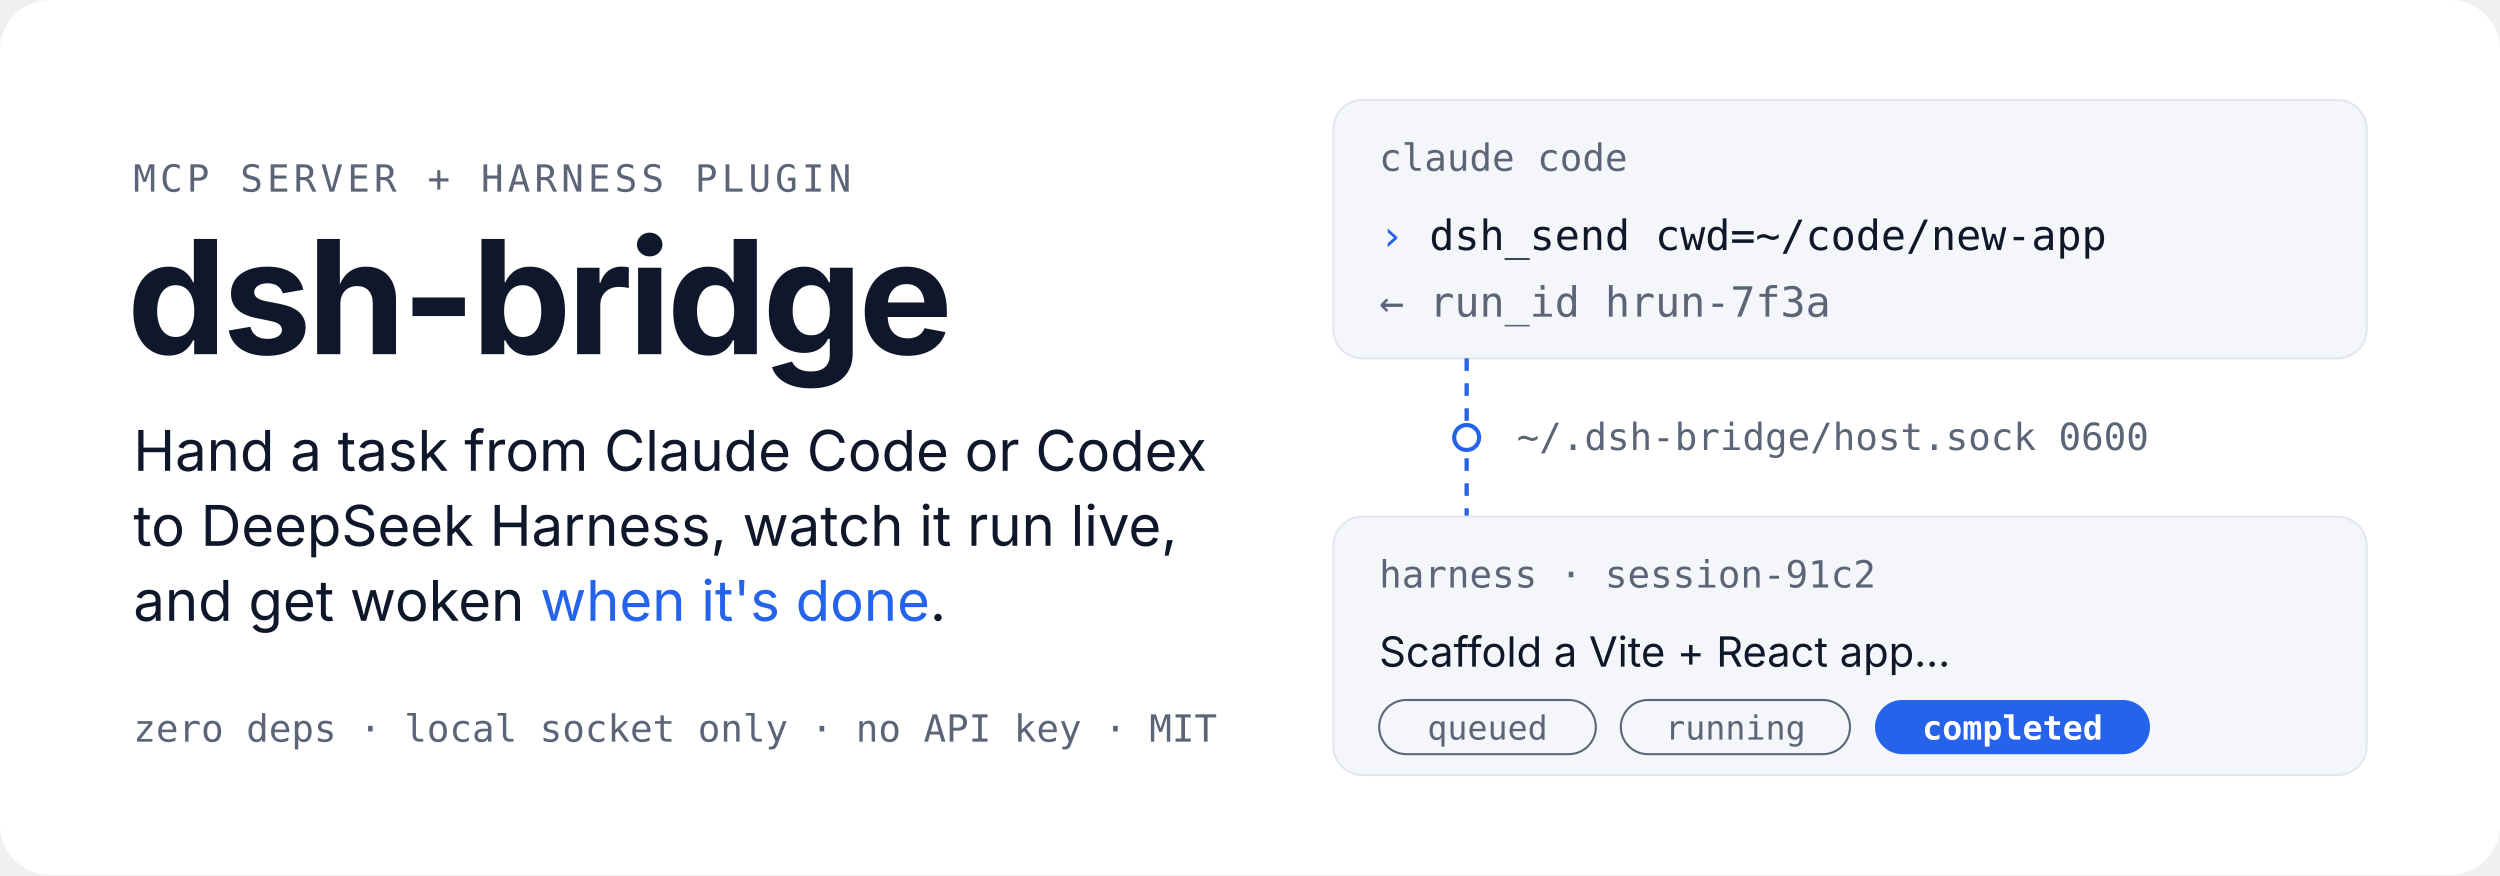
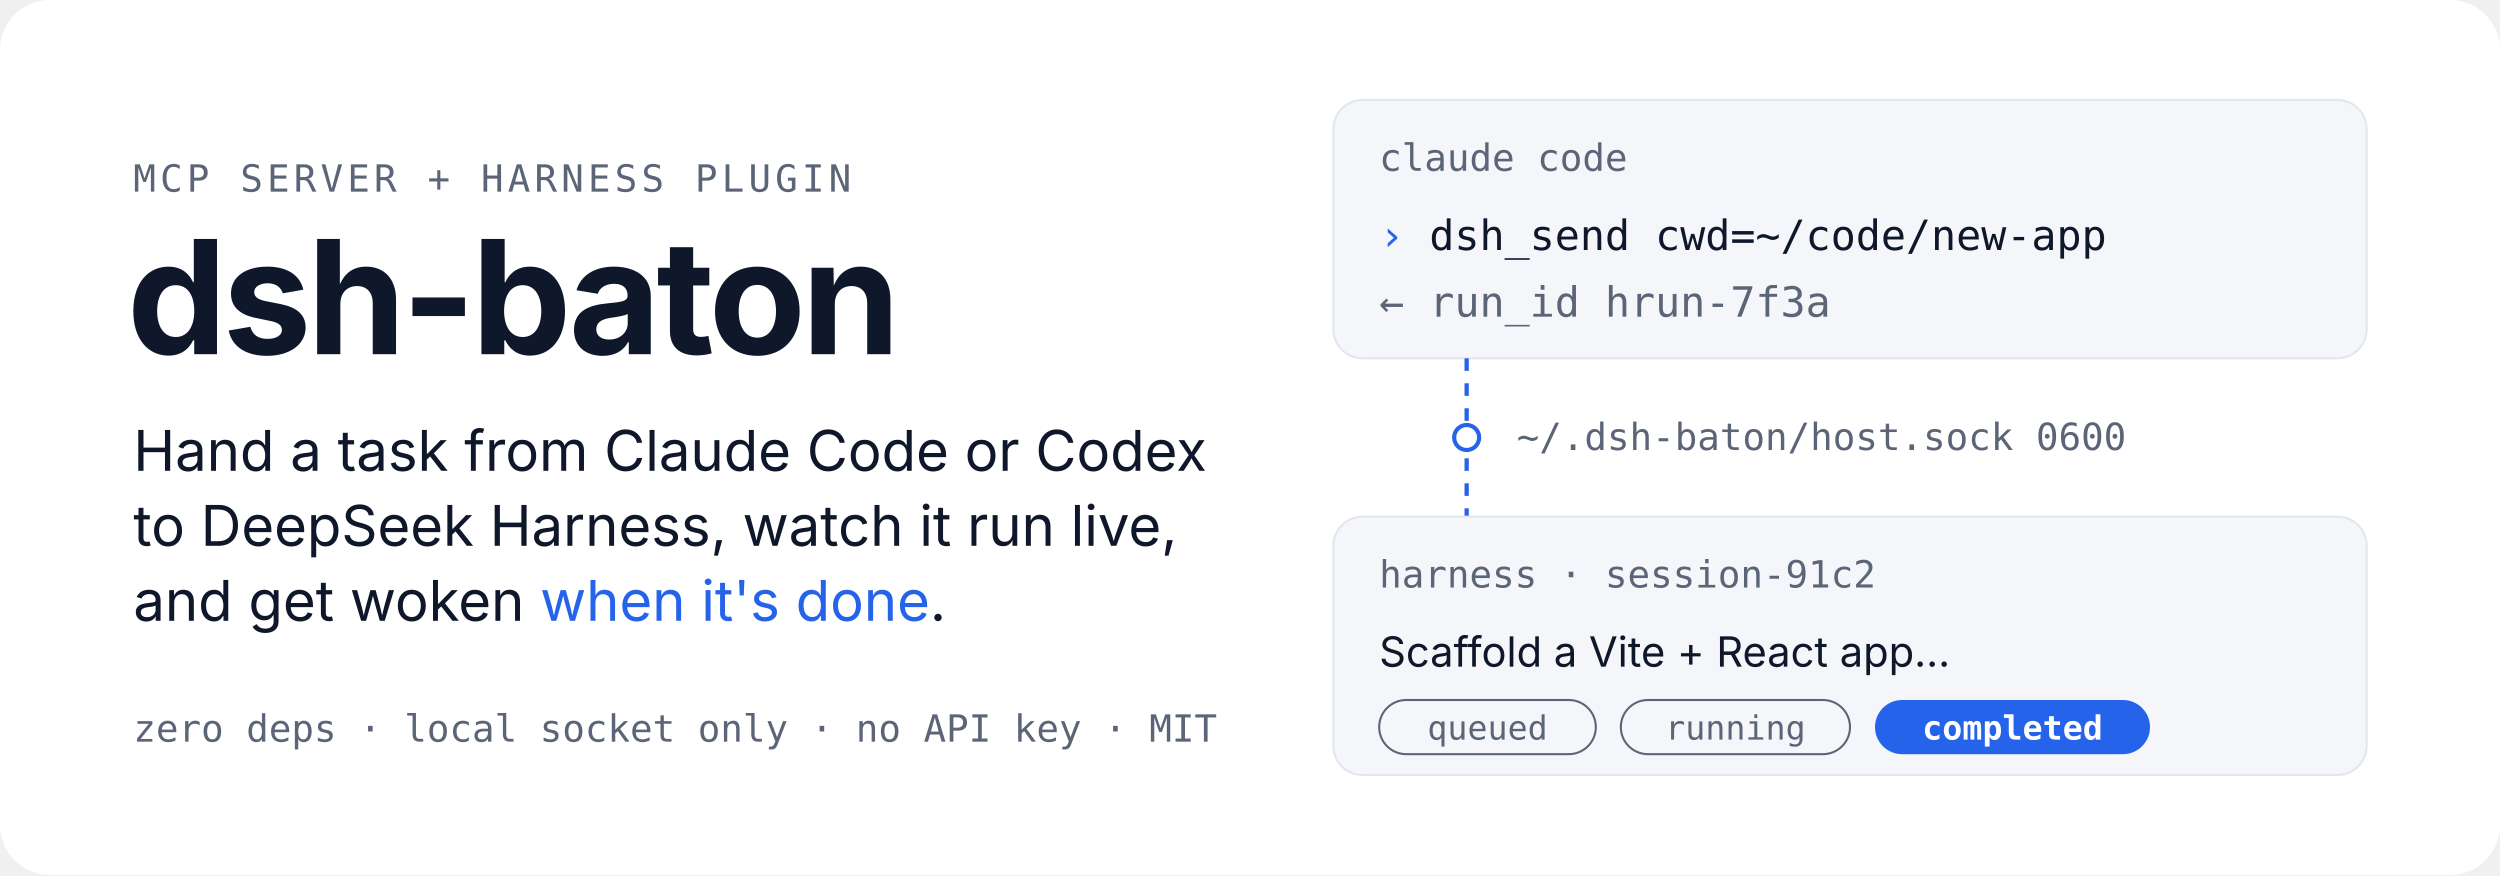
<svg xmlns="http://www.w3.org/2000/svg" width="1200" height="420" viewBox="0 0 1200 420" role="img" aria-labelledby="title desc">
  <rect width="1200" height="420" rx="24" fill="#FFFFFF" />
  <g id="title-block" transform="translate(64 0)">
    <text x="0" y="92" font-family="ui-monospace, SFMono-Regular, Menlo, Consolas, monospace" font-size="18" fill="#5B6577" letter-spacing="2">MCP SERVER  +  HARNESS PLUGIN</text>
-     <text x="-3" y="170" font-family="-apple-system, BlinkMacSystemFont, &quot;Segoe UI&quot;, &quot;PingFang SC&quot;, &quot;Microsoft YaHei&quot;, sans-serif" font-size="76" fill="#0F172A" font-weight="700" letter-spacing="-2">dsh-bridge</text>
+     <text x="-3" y="170" font-family="-apple-system, BlinkMacSystemFont, &quot;Segoe UI&quot;, &quot;PingFang SC&quot;, &quot;Microsoft YaHei&quot;, sans-serif" font-size="76" fill="#0F172A" font-weight="700" letter-spacing="-2">dsh-baton</text>
    <text x="0" y="226" font-family="-apple-system, BlinkMacSystemFont, &quot;Segoe UI&quot;, &quot;PingFang SC&quot;, &quot;Microsoft YaHei&quot;, sans-serif" font-size="27" fill="#0F172A">Hand a task from Claude Code or Codex</text>
    <text x="0" y="262" font-family="-apple-system, BlinkMacSystemFont, &quot;Segoe UI&quot;, &quot;PingFang SC&quot;, &quot;Microsoft YaHei&quot;, sans-serif" font-size="27" fill="#0F172A">to DeepSeek Harness, watch it run live,</text>
    <text x="0" y="298" font-family="-apple-system, BlinkMacSystemFont, &quot;Segoe UI&quot;, &quot;PingFang SC&quot;, &quot;Microsoft YaHei&quot;, sans-serif" font-size="27" fill="#0F172A">and get woken <tspan fill="#2563EB">when it's done</tspan>.</text>
    <text x="0" y="356" font-family="ui-monospace, SFMono-Regular, Menlo, Consolas, monospace" font-size="18" fill="#5B6577">zero deps · local socket only · no API key · MIT</text>
  </g>
  <g id="proof" transform="translate(640 48)">
    <rect x="0" y="0" width="496" height="124" rx="14" fill="#F4F6FA" stroke="#E2E7EF" stroke-width="1" />
    <text x="22" y="34" font-family="ui-monospace, SFMono-Regular, Menlo, Consolas, monospace" font-size="18" fill="#5B6577">claude code</text>
    <text x="22" y="72" font-family="ui-monospace, SFMono-Regular, Menlo, Consolas, monospace" font-size="20" fill="#0F172A">
      <tspan fill="#2563EB">›</tspan> dsh_send cwd=~/code/new-app</text>
    <text x="22" y="104" font-family="ui-monospace, SFMono-Regular, Menlo, Consolas, monospace" font-size="20" fill="#5B6577" opacity="1.000">← run_id hrun-7f3a</text>
    <line x1="64" y1="124" x2="64" y2="200" stroke="#C9D2DF" stroke-width="2" stroke-dasharray="6 6" />
    <line x1="64" y1="124" x2="64" y2="200.0" stroke="#2563EB" stroke-width="2" stroke-dasharray="6 6" opacity="1.000" />
    <circle cx="64" cy="162" r="6" fill="#FFFFFF" stroke="#2563EB" stroke-width="2" />
-     <text x="88" y="168" font-family="ui-monospace, SFMono-Regular, Menlo, Consolas, monospace" font-size="18" fill="#5B6577">~/.dsh-bridge/host.sock  0600</text>
+     <text x="88" y="168" font-family="ui-monospace, SFMono-Regular, Menlo, Consolas, monospace" font-size="18" fill="#5B6577">~/.dsh-baton/host.sock  0600</text>
    <rect x="0" y="200" width="496" height="124" rx="14" fill="#F4F6FA" stroke="#E2E7EF" stroke-width="1" />
    <text x="22" y="234" font-family="ui-monospace, SFMono-Regular, Menlo, Consolas, monospace" font-size="18" fill="#5B6577">harness · session-91c2</text>
    <text x="22" y="272" font-family="-apple-system, BlinkMacSystemFont, &quot;Segoe UI&quot;, &quot;PingFang SC&quot;, &quot;Microsoft YaHei&quot;, sans-serif" font-size="20" fill="#0F172A" opacity="1.000">Scaffold a Vite + React app…</text>
    <g transform="translate(22 288)">
      <rect x="0" y="0" width="104" height="26" rx="13" fill="none" stroke="#5B6577" stroke-width="1" />
      <text x="52.0" y="19" font-family="ui-monospace, SFMono-Regular, Menlo, Consolas, monospace" font-size="16" fill="#5B6577" text-anchor="middle">queued</text>
      <rect x="116" y="0" width="110" height="26" rx="13" fill="none" stroke="#5B6577" stroke-width="1" />
      <text x="171.0" y="19" font-family="ui-monospace, SFMono-Regular, Menlo, Consolas, monospace" font-size="16" fill="#5B6577" text-anchor="middle">running</text>
      <rect x="238" y="0" width="132" height="26" rx="13" fill="#2563EB" />
      <text x="304.0" y="19" font-family="ui-monospace, SFMono-Regular, Menlo, Consolas, monospace" font-size="16" fill="#FFFFFF" font-weight="700" text-anchor="middle">completed</text>
    </g>
  </g>
</svg>
